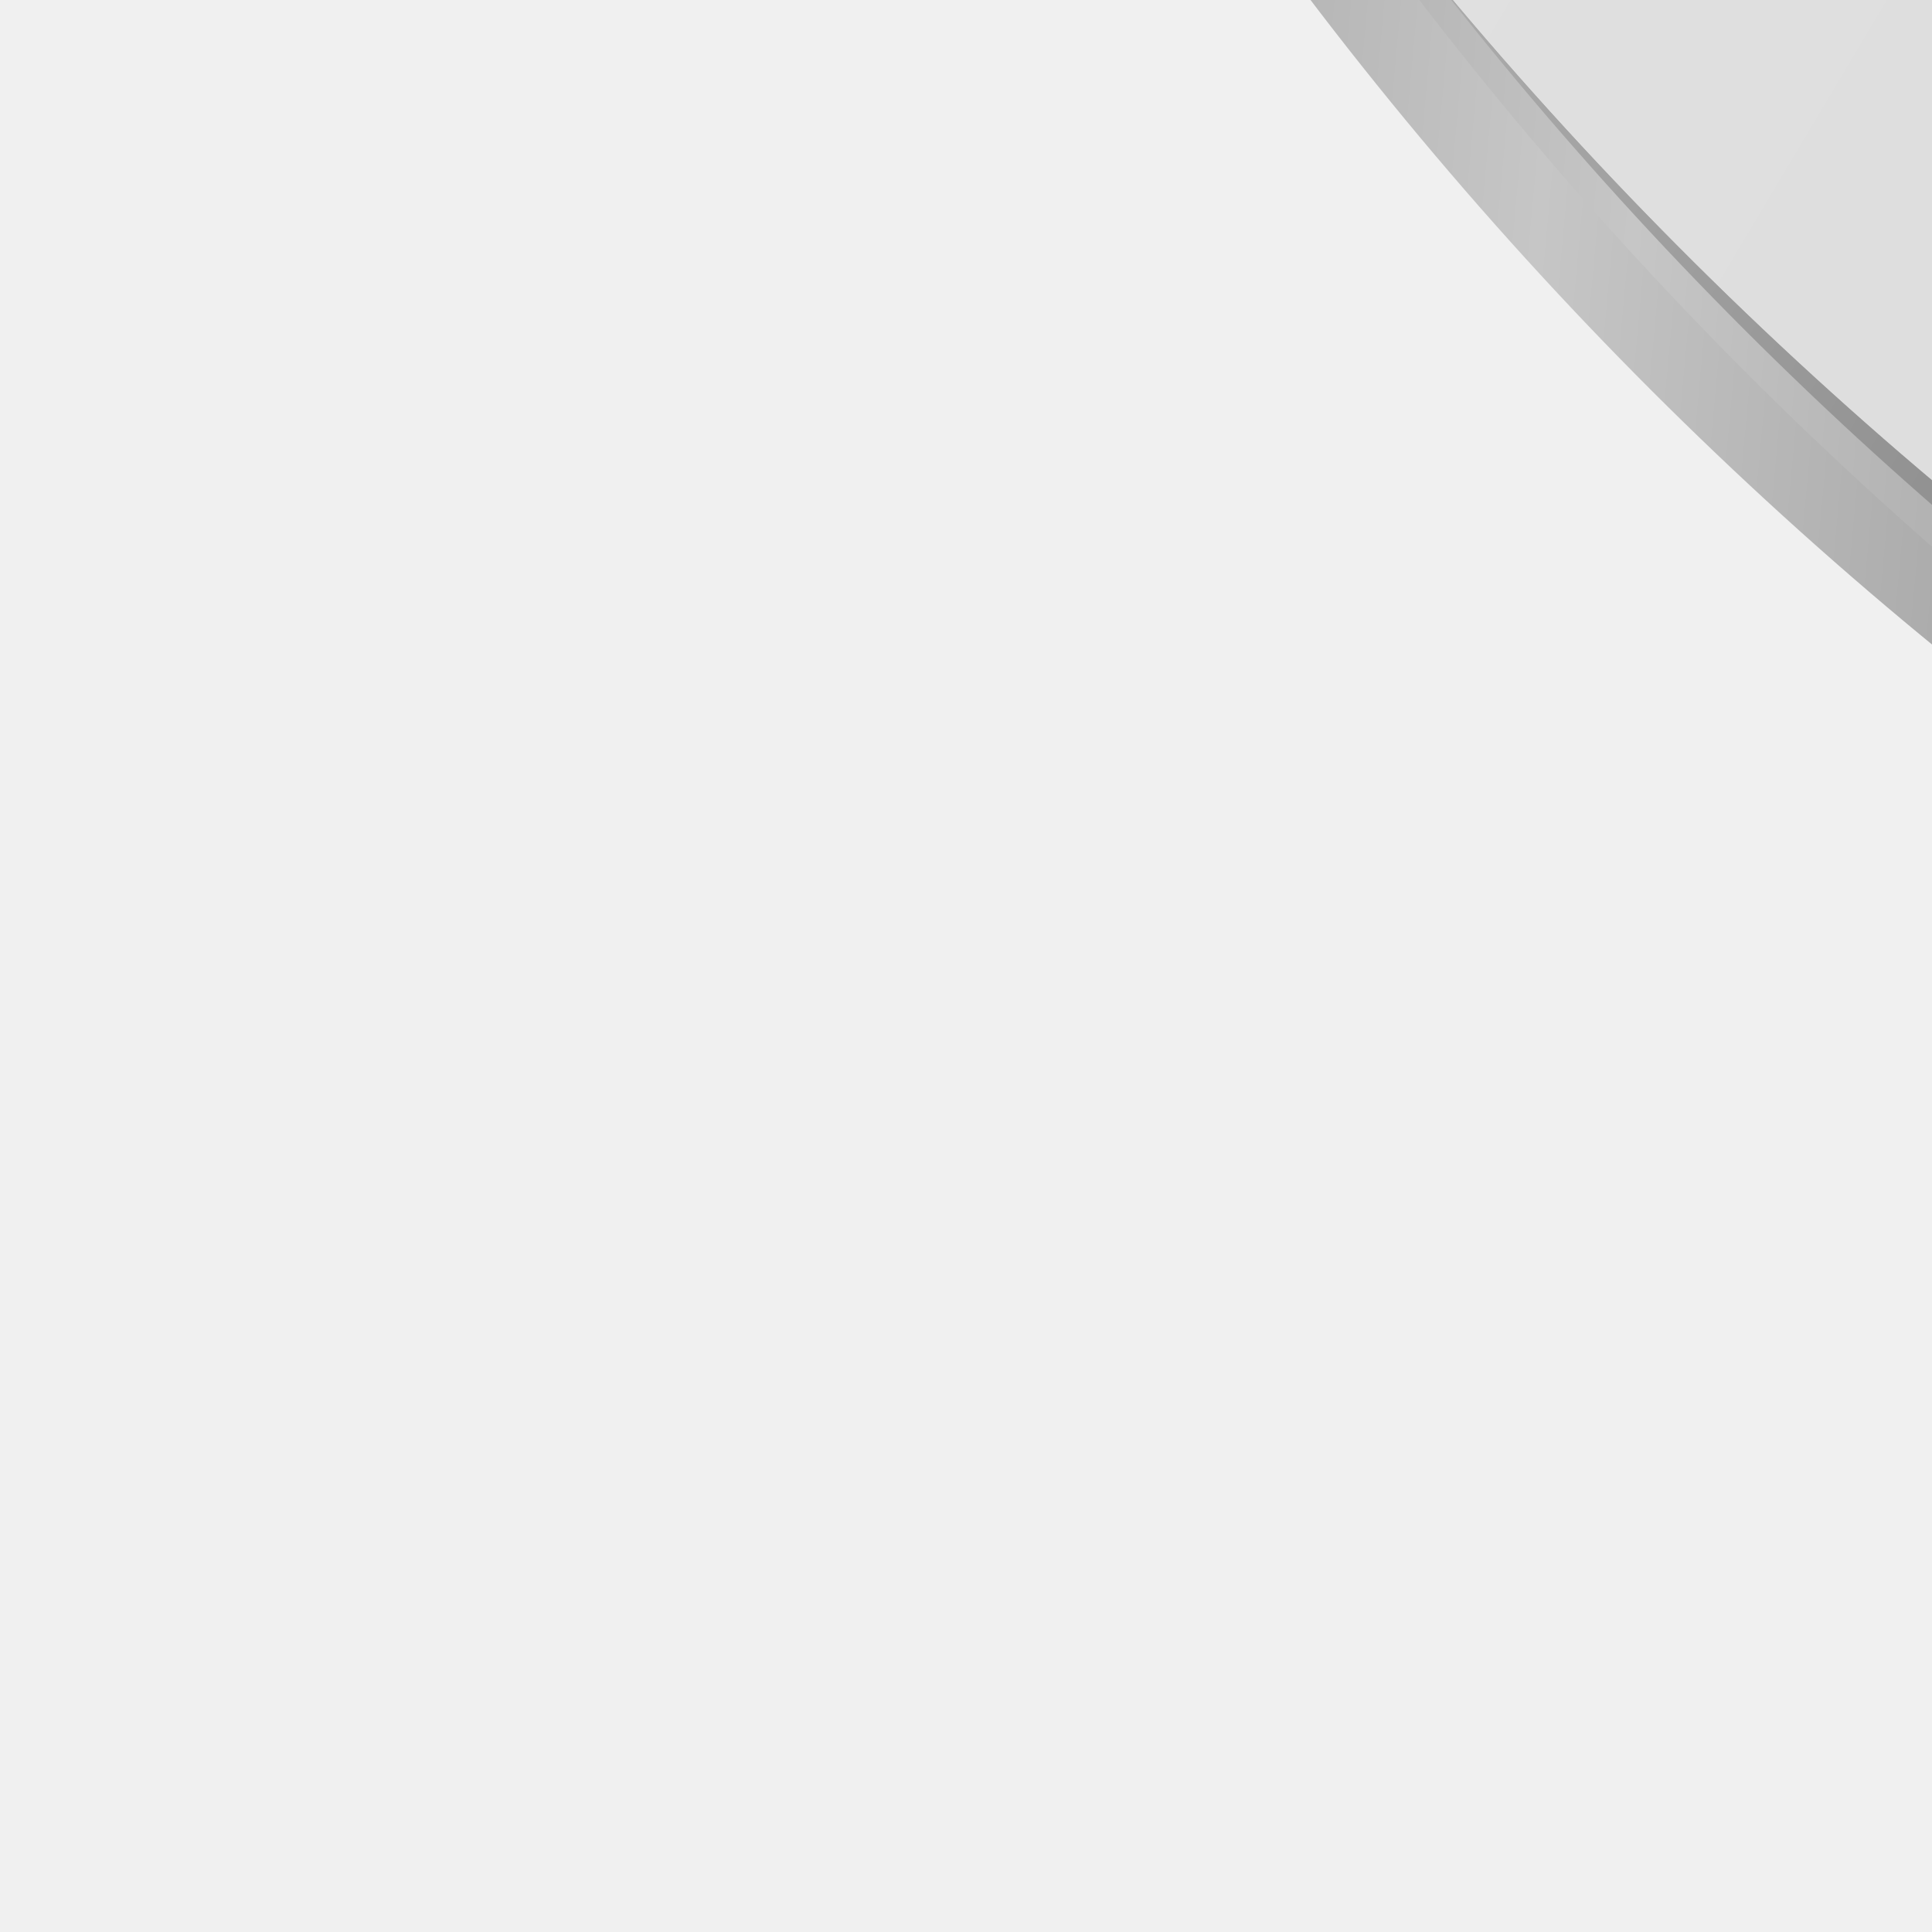
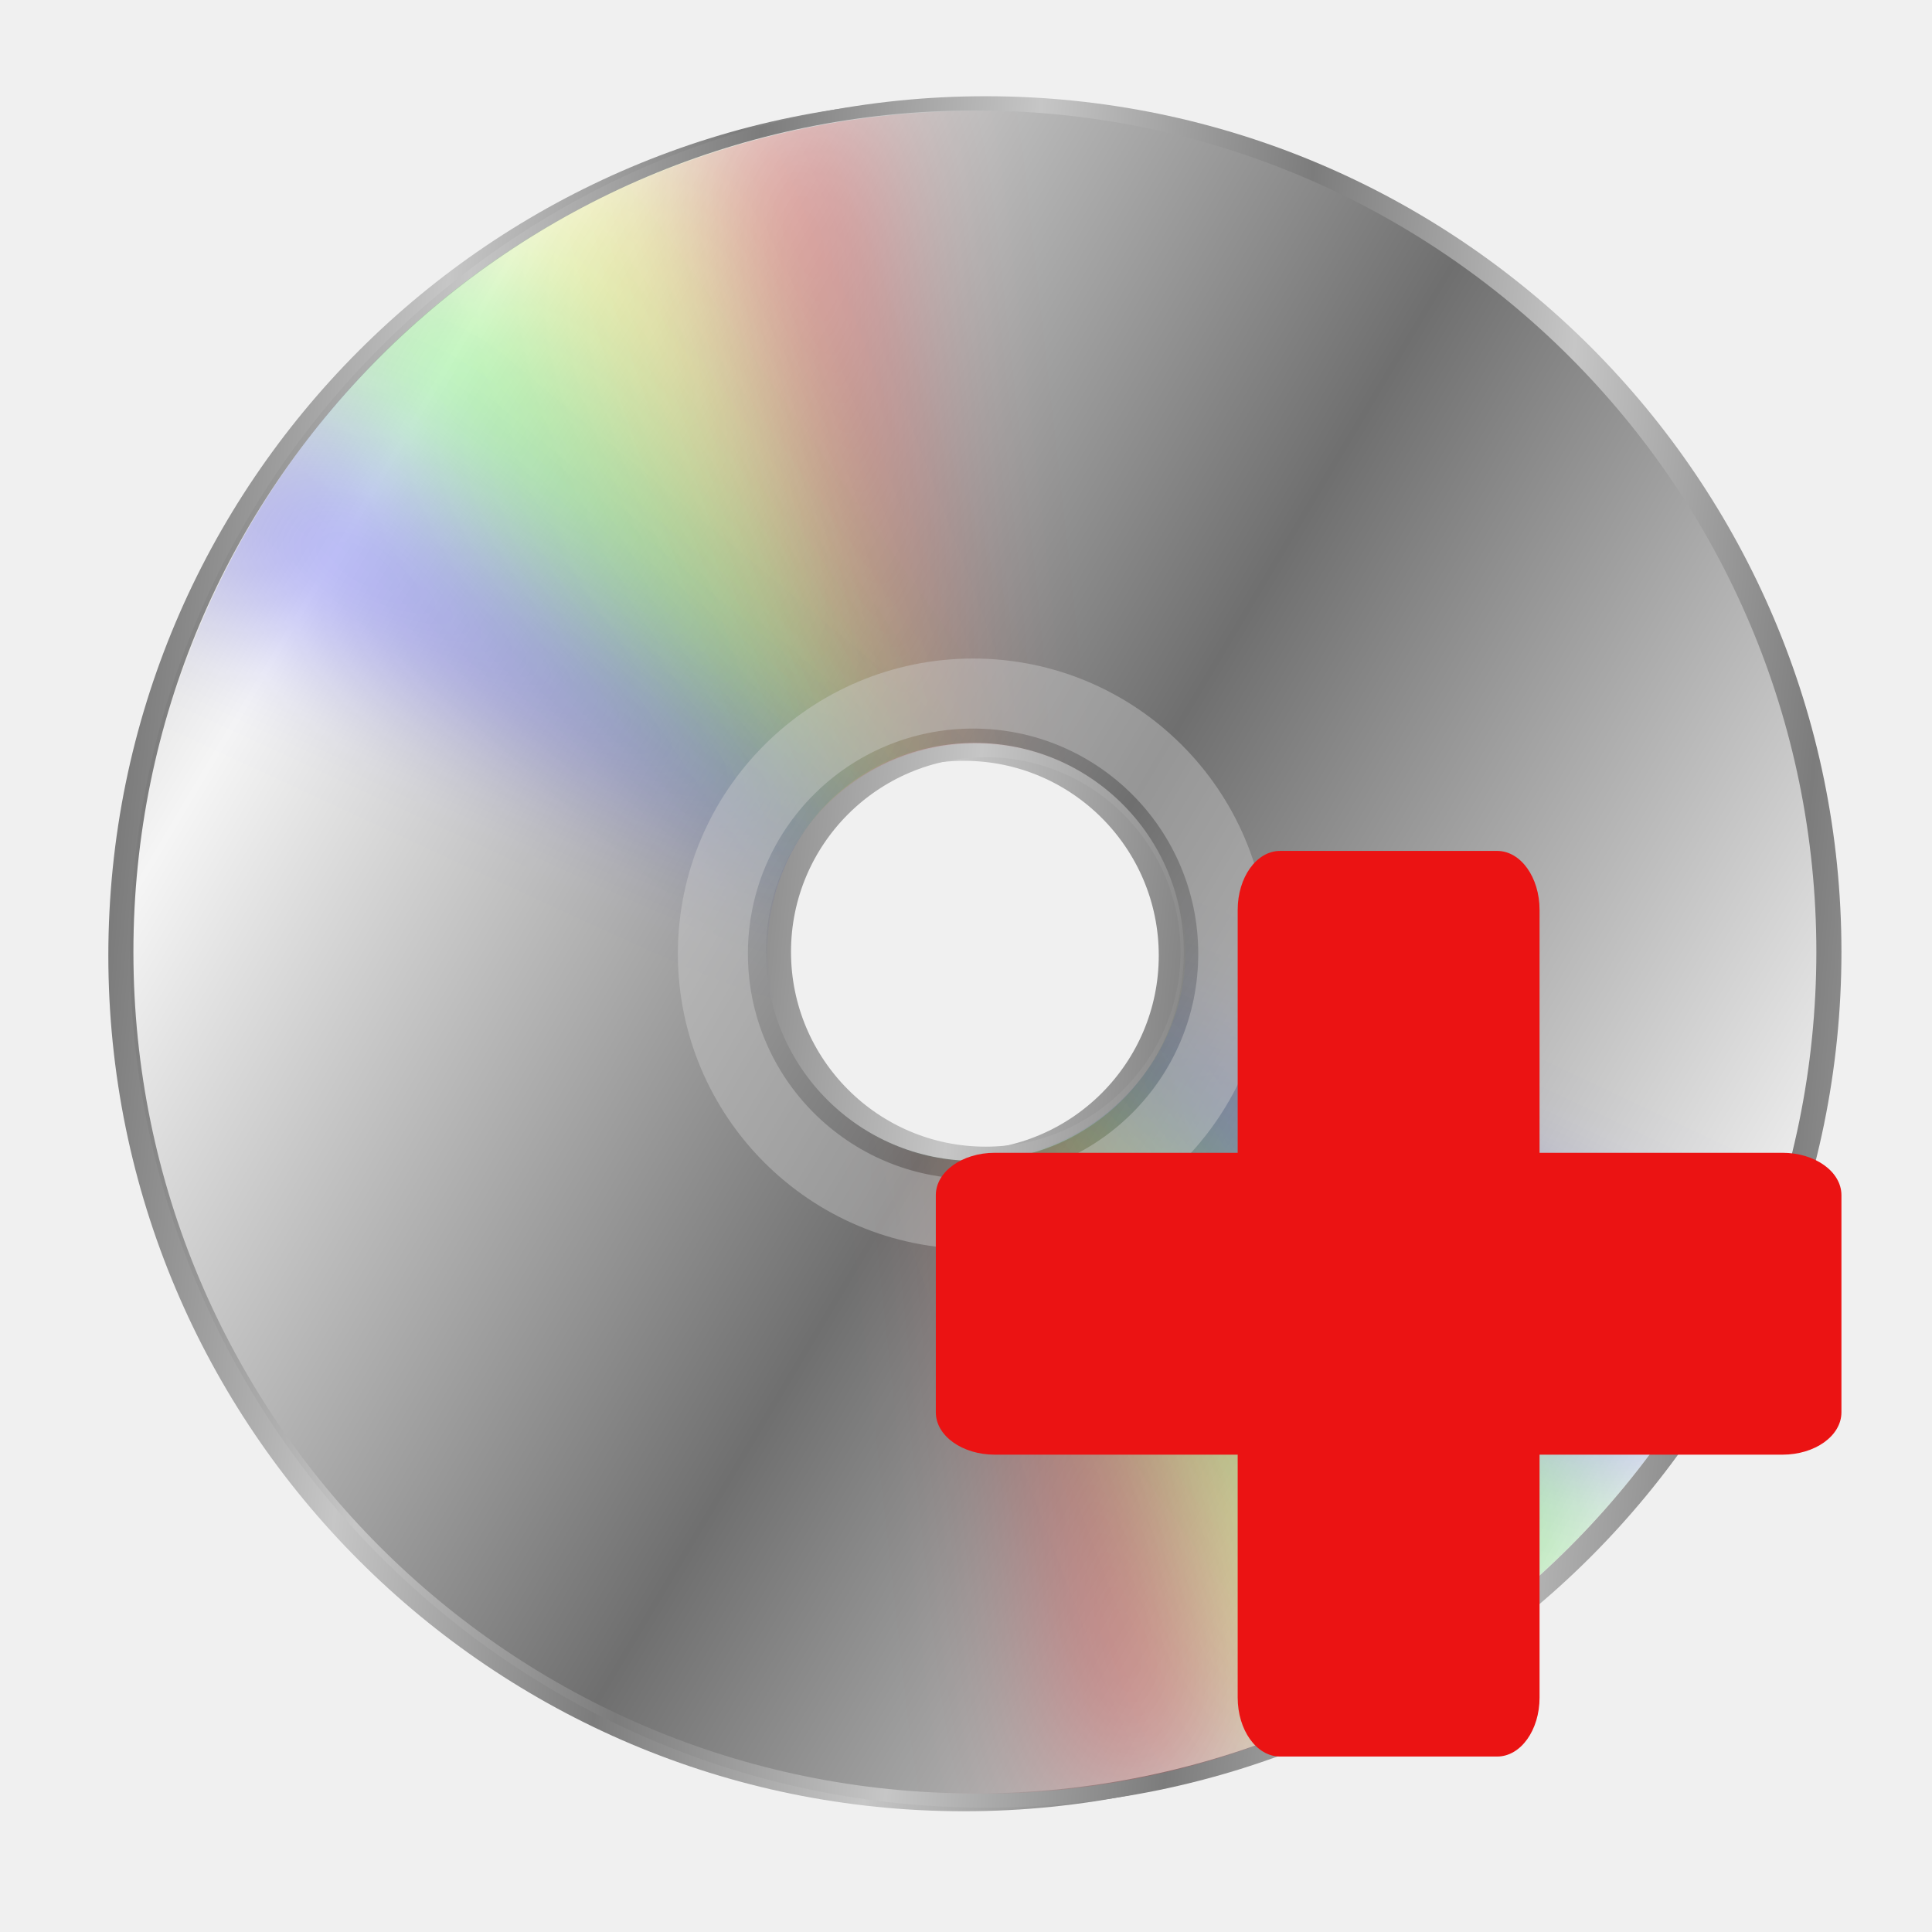
- <svg xmlns="http://www.w3.org/2000/svg" xmlns:xlink="http://www.w3.org/1999/xlink" width="72" height="72" id="svg2" version="1.0">
+ <svg xmlns="http://www.w3.org/2000/svg" xmlns:xlink="http://www.w3.org/1999/xlink" width="320" height="320" id="svg2" version="1.0">
  <defs id="defs4">
    <linearGradient id="linearGradient2690">
      <stop style="stop-color:#008000;stop-opacity:1;" offset="0" id="stop2692" />
      <stop style="stop-color:#008000;stop-opacity:0;" offset="1" id="stop2694" />
    </linearGradient>
    <linearGradient id="linearGradient2618">
      <stop style="stop-color:#55ff99;stop-opacity:1;" offset="0" id="stop2620" />
      <stop style="stop-color:#55ff99;stop-opacity:0;" offset="1" id="stop2622" />
    </linearGradient>
    <linearGradient id="linearGradient2610">
      <stop style="stop-color:#55ff99;stop-opacity:1;" offset="0" id="stop2612" />
      <stop style="stop-color:#55ff99;stop-opacity:0;" offset="1" id="stop2614" />
    </linearGradient>
    <linearGradient id="linearGradient2602">
      <stop style="stop-color:#55ff99;stop-opacity:1;" offset="0" id="stop2604" />
      <stop style="stop-color:#55ff99;stop-opacity:0;" offset="1" id="stop2606" />
    </linearGradient>
    <linearGradient id="linearGradient2594">
      <stop style="stop-color:#55ff99;stop-opacity:1;" offset="0" id="stop2596" />
      <stop style="stop-color:#55ff99;stop-opacity:0;" offset="1" id="stop2598" />
    </linearGradient>
    <linearGradient id="linearGradient2586">
      <stop style="stop-color:#55ff99;stop-opacity:1;" offset="0" id="stop2588" />
      <stop style="stop-color:#55ff99;stop-opacity:0;" offset="1" id="stop2590" />
    </linearGradient>
    <linearGradient id="linearGradient2578">
      <stop style="stop-color:#55ff99;stop-opacity:1;" offset="0" id="stop2580" />
      <stop style="stop-color:#55ff99;stop-opacity:0;" offset="1" id="stop2582" />
    </linearGradient>
    <linearGradient id="linearGradient2570">
      <stop style="stop-color:#55ff99;stop-opacity:1;" offset="0" id="stop2572" />
      <stop style="stop-color:#55ff99;stop-opacity:0;" offset="1" id="stop2574" />
    </linearGradient>
    <linearGradient id="linearGradient2562">
      <stop style="stop-color:#55ff99;stop-opacity:1;" offset="0" id="stop2564" />
      <stop style="stop-color:#55ff99;stop-opacity:0;" offset="1" id="stop2566" />
    </linearGradient>
    <linearGradient id="linearGradient2554">
      <stop style="stop-color:#55ff99;stop-opacity:1;" offset="0" id="stop2556" />
      <stop style="stop-color:#55ff99;stop-opacity:0;" offset="1" id="stop2558" />
    </linearGradient>
    <linearGradient id="linearGradient2546">
      <stop style="stop-color:#55ff99;stop-opacity:1;" offset="0" id="stop2548" />
      <stop style="stop-color:#55ff99;stop-opacity:0;" offset="1" id="stop2550" />
    </linearGradient>
    <linearGradient id="linearGradient14411">
      <stop style="stop-color:#ffffff;stop-opacity:1;" offset="0" id="stop14413" />
      <stop style="stop-color:#ffffff;stop-opacity:0;" offset="1" id="stop14415" />
    </linearGradient>
    <linearGradient xlink:href="#linearGradient2554" id="linearGradient9335" gradientUnits="userSpaceOnUse" x1="372.107" y1="151.397" x2="397.592" y2="157.548" />
    <linearGradient xlink:href="#linearGradient2546" id="linearGradient9337" gradientUnits="userSpaceOnUse" x1="366.395" y1="157.548" x2="383.092" y2="170.125" />
    <linearGradient xlink:href="#linearGradient2562" id="linearGradient9339" gradientUnits="userSpaceOnUse" x1="358.486" y1="160.624" x2="371.668" y2="175.906" />
    <linearGradient xlink:href="#linearGradient2570" id="linearGradient9341" gradientUnits="userSpaceOnUse" x1="344.425" y1="162.821" x2="364.198" y2="182.656" />
    <linearGradient xlink:href="#linearGradient2578" id="linearGradient9343" gradientUnits="userSpaceOnUse" x1="336.077" y1="170.73" x2="353.213" y2="187.259" />
    <linearGradient xlink:href="#linearGradient2586" id="linearGradient9345" gradientUnits="userSpaceOnUse" x1="327.728" y1="172.927" x2="342.668" y2="190.943" />
    <linearGradient xlink:href="#linearGradient2594" id="linearGradient9347" gradientUnits="userSpaceOnUse" x1="317.182" y1="173.806" x2="334.758" y2="193.579" />
    <linearGradient xlink:href="#linearGradient2602" id="linearGradient9349" gradientUnits="userSpaceOnUse" x1="313.667" y1="183.034" x2="325.531" y2="200.369" />
    <linearGradient xlink:href="#linearGradient2610" id="linearGradient9351" gradientUnits="userSpaceOnUse" x1="310.152" y1="187.867" x2="322.125" y2="201.906" />
    <linearGradient xlink:href="#linearGradient2618" id="linearGradient9353" gradientUnits="userSpaceOnUse" x1="303.561" y1="191.821" x2="312.578" y2="203.246" />
    <linearGradient xlink:href="#linearGradient2690" id="linearGradient9355" gradientUnits="userSpaceOnUse" x1="479.952" y1="162.772" x2="468.682" y2="139.266" />
    <linearGradient xlink:href="#linearGradient14411" id="linearGradient9357" gradientUnits="userSpaceOnUse" x1="240.384" y1="115.899" x2="241.539" y2="121.178" />
    <filter id="filter11193" height="1.205" y="-0.102" width="1.606" x="-0.303" color-interpolation-filters="sRGB">
      <feGaussianBlur id="feGaussianBlur11195" stdDeviation="18.144" />
    </filter>
    <filter id="filter11189" height="1.211" y="-0.106" width="1.355" x="-0.178" color-interpolation-filters="sRGB">
      <feGaussianBlur id="feGaussianBlur11191" stdDeviation="18.144" />
    </filter>
    <filter id="filter11185" height="1.242" y="-0.121" width="1.264" x="-0.132" color-interpolation-filters="sRGB">
      <feGaussianBlur id="feGaussianBlur11187" stdDeviation="18.144" />
    </filter>
    <filter id="filter11181" height="1.309" y="-0.155" width="1.217" x="-0.109" color-interpolation-filters="sRGB">
      <feGaussianBlur id="feGaussianBlur11183" stdDeviation="18.144" />
    </filter>
    <clipPath id="clipPath4248" clipPathUnits="userSpaceOnUse">
      <path style="opacity:0.79;color:#000000;fill:#666666;fill-opacity:1;fill-rule:nonzero;stroke:none;stroke-width:7.2;marker:none;visibility:visible;display:inline;overflow:visible;enable-background:accumulate" d="M 372.844,260.938 C 255.347,260.938 160,356.284 160,473.781 c 0,117.497 95.347,212.875 212.844,212.875 117.497,0 212.875,-95.378 212.875,-212.875 0,-117.497 -95.378,-212.844 -212.875,-212.844 z m 0,160 c 29.177,0 52.875,23.667 52.875,52.844 0,29.177 -23.698,52.875 -52.875,52.875 -29.177,0 -52.844,-23.698 -52.844,-52.875 0,-29.177 23.667,-52.844 52.844,-52.844 z" id="path4250" />
    </clipPath>
    <clipPath id="clipPath4244" clipPathUnits="userSpaceOnUse">
      <path style="opacity:0.79;color:#000000;fill:#666666;fill-opacity:1;fill-rule:nonzero;stroke:none;stroke-width:7.2;marker:none;visibility:visible;display:inline;overflow:visible;enable-background:accumulate" d="M 372.844,260.938 C 255.347,260.938 160,356.284 160,473.781 c 0,117.497 95.347,212.875 212.844,212.875 117.497,0 212.875,-95.378 212.875,-212.875 0,-117.497 -95.378,-212.844 -212.875,-212.844 z m 0,160 c 29.177,0 52.875,23.667 52.875,52.844 0,29.177 -23.698,52.875 -52.875,52.875 -29.177,0 -52.844,-23.698 -52.844,-52.875 0,-29.177 23.667,-52.844 52.844,-52.844 z" id="path4246" />
    </clipPath>
    <clipPath id="clipPath4240" clipPathUnits="userSpaceOnUse">
      <path style="opacity:0.79;color:#000000;fill:#666666;fill-opacity:1;fill-rule:nonzero;stroke:none;stroke-width:7.2;marker:none;visibility:visible;display:inline;overflow:visible;enable-background:accumulate" d="M 372.844,260.938 C 255.347,260.938 160,356.284 160,473.781 c 0,117.497 95.347,212.875 212.844,212.875 117.497,0 212.875,-95.378 212.875,-212.875 0,-117.497 -95.378,-212.844 -212.875,-212.844 z m 0,160 c 29.177,0 52.875,23.667 52.875,52.844 0,29.177 -23.698,52.875 -52.875,52.875 -29.177,0 -52.844,-23.698 -52.844,-52.875 0,-29.177 23.667,-52.844 52.844,-52.844 z" id="path4242" />
    </clipPath>
    <clipPath id="clipPath4236" clipPathUnits="userSpaceOnUse">
      <path style="opacity:0.79;color:#000000;fill:#666666;fill-opacity:1;fill-rule:nonzero;stroke:none;stroke-width:7.2;marker:none;visibility:visible;display:inline;overflow:visible;enable-background:accumulate" d="M 372.844,260.938 C 255.347,260.938 160,356.284 160,473.781 c 0,117.497 95.347,212.875 212.844,212.875 117.497,0 212.875,-95.378 212.875,-212.875 0,-117.497 -95.378,-212.844 -212.875,-212.844 z m 0,160 c 29.177,0 52.875,23.667 52.875,52.844 0,29.177 -23.698,52.875 -52.875,52.875 -29.177,0 -52.844,-23.698 -52.844,-52.875 0,-29.177 23.667,-52.844 52.844,-52.844 z" id="path4238" />
    </clipPath>
    <clipPath id="clipPath4232" clipPathUnits="userSpaceOnUse">
      <path style="opacity:0.79;color:#000000;fill:#666666;fill-opacity:1;fill-rule:nonzero;stroke:none;stroke-width:7.2;marker:none;visibility:visible;display:inline;overflow:visible;enable-background:accumulate" d="M 372.844,260.938 C 255.347,260.938 160,356.284 160,473.781 c 0,117.497 95.347,212.875 212.844,212.875 117.497,0 212.875,-95.378 212.875,-212.875 0,-117.497 -95.378,-212.844 -212.875,-212.844 z m 0,160 c 29.177,0 52.875,23.667 52.875,52.844 0,29.177 -23.698,52.875 -52.875,52.875 -29.177,0 -52.844,-23.698 -52.844,-52.875 0,-29.177 23.667,-52.844 52.844,-52.844 z" id="path4234" />
    </clipPath>
    <linearGradient id="linearGradient5241">
      <stop id="stop5243" offset="0" style="stop-color:#7c7c7c;stop-opacity:1;" />
      <stop id="stop5245" offset="1" style="stop-color:#c6c6c6;stop-opacity:1;" />
    </linearGradient>
    <linearGradient id="linearGradient7185">
      <stop id="stop7187" offset="0" style="stop-color:#6f6f6f;stop-opacity:1;" />
      <stop id="stop7189" offset="1" style="stop-color:#f5f5f5;stop-opacity:1;" />
    </linearGradient>
    <linearGradient xlink:href="#linearGradient2578" id="linearGradient3204" gradientUnits="userSpaceOnUse" x1="336.077" y1="170.73" x2="353.213" y2="187.259" gradientTransform="matrix(0.4914497,0,0,0.4914497,752.0861,49.94651)" />
    <linearGradient xlink:href="#linearGradient7185" id="linearGradient3284" gradientUnits="userSpaceOnUse" spreadMethod="reflect" x1="390.196" y1="473.797" x2="213.74" y2="368.657" />
    <linearGradient xlink:href="#linearGradient5241" id="linearGradient3943" gradientUnits="userSpaceOnUse" gradientTransform="translate(235.8652,-28.36336)" spreadMethod="reflect" x1="-73.263" y1="514.972" x2="-3.597" y2="521.377" />
    <linearGradient xlink:href="#linearGradient5241" id="linearGradient3945" gradientUnits="userSpaceOnUse" gradientTransform="translate(241.3551,-29.27835)" spreadMethod="reflect" x1="-73.263" y1="514.972" x2="-3.597" y2="521.377" />
    <linearGradient xlink:href="#linearGradient7185" id="linearGradient3947" gradientUnits="userSpaceOnUse" spreadMethod="reflect" x1="390.196" y1="473.797" x2="213.74" y2="368.657" />
  </defs>
-   <g id="layer1" transform="translate(-89.64503,-368.1975)" style="display:inline">
-     <g id="g2267" transform="matrix(0.6547702,0,0,0.6547702,3.178176,-36.08885)">
+   <g id="layer1" transform="translate(-109.645,-104.2589)" style="display:inline">
+     <g id="g2267" transform="matrix(0.6547702,0,0,0.6547702,21.1212,-56.08884)">
      <path style="color:#000000;fill:none;stroke:url(#linearGradient3943);stroke-width:7.2;stroke-linecap:butt;stroke-linejoin:round;stroke-miterlimit:4;stroke-opacity:1;stroke-dasharray:none;stroke-dashoffset:0;marker:none;visibility:visible;display:inline;overflow:visible;enable-background:accumulate" d="m 379.046,273.749 c -117.497,0 -212.844,95.347 -212.844,212.844 0,117.497 95.347,212.875 212.844,212.875 117.497,0 212.875,-95.378 212.875,-212.875 0,-117.497 -95.378,-212.844 -212.875,-212.844 z m 0,160 c 29.177,0 52.875,23.667 52.875,52.844 0,29.177 -23.698,52.875 -52.875,52.875 -29.177,0 -52.844,-23.698 -52.844,-52.875 0,-29.177 23.667,-52.844 52.844,-52.844 z" id="path4252" clip-path="none" />
      <path id="path4254" d="m 384.536,272.834 c -117.497,0 -212.844,95.347 -212.844,212.844 0,117.497 95.347,212.875 212.844,212.875 117.497,0 212.875,-95.378 212.875,-212.875 0,-117.497 -95.378,-212.844 -212.875,-212.844 z m 0,160 c 29.177,0 52.875,23.667 52.875,52.844 0,29.177 -23.698,52.875 -52.875,52.875 -29.177,0 -52.844,-23.698 -52.844,-52.875 0,-29.177 23.667,-52.844 52.844,-52.844 z" style="color:#000000;fill:none;stroke:url(#linearGradient3945);stroke-width:7.2;stroke-linecap:butt;stroke-linejoin:round;stroke-miterlimit:4;stroke-opacity:1;stroke-dasharray:none;stroke-dashoffset:0;marker:none;visibility:visible;display:inline;overflow:visible;enable-background:accumulate" />
      <path transform="translate(8.946836,11.89634)" clip-path="url(#clipPath4248)" id="path2160" d="M 372.844,260.938 C 255.347,260.938 160,356.284 160,473.781 c 0,117.497 95.347,212.875 212.844,212.875 117.497,0 212.875,-95.378 212.875,-212.875 0,-117.497 -95.378,-212.844 -212.875,-212.844 z m 0,160 c 29.177,0 52.875,23.667 52.875,52.844 0,29.177 -23.698,52.875 -52.875,52.875 -29.177,0 -52.844,-23.698 -52.844,-52.875 0,-29.177 23.667,-52.844 52.844,-52.844 z" style="color:#000000;fill:url(#linearGradient3947);fill-opacity:1;fill-rule:nonzero;stroke:none;stroke-width:7.2;marker:none;visibility:visible;display:inline;overflow:visible;enable-background:accumulate" />
      <path transform="matrix(0.9971196,0.07584517,-0.07584517,0.9971196,45.94943,-14.84505)" clip-path="url(#clipPath4244)" id="rect3138" d="m 328.928,254.855 41.517,216.983 87.629,202.797 -45.856,14.108 -41.517,-216.983 -87.629,-202.797 45.856,-14.108 z" style="opacity:0.271;color:#000000;fill:#ff0000;fill-opacity:1;fill-rule:nonzero;stroke:none;stroke-width:20;marker:none;visibility:visible;display:inline;overflow:visible;filter:url(#filter11193);enable-background:accumulate" />
      <path transform="matrix(0.9999384,-0.01109655,0.01109655,0.9999384,3.734309,16.03747)" clip-path="url(#clipPath4240)" style="opacity:0.271;color:#000000;fill:#ffff00;fill-opacity:1;fill-rule:nonzero;stroke:none;stroke-width:20;marker:none;visibility:visible;display:inline;overflow:visible;filter:url(#filter11189);enable-background:accumulate" d="M 293.55,264.714 370.452,471.859 491.1,656.974 447.595,678.884 370.692,471.739 250.044,286.624 293.55,264.714 z" id="path4112" />
      <path transform="matrix(0.9950145,-0.09973014,0.09973014,0.9950145,-36.22422,51.15402)" clip-path="url(#clipPath4236)" id="path4114" d="M 260.931,279.9 370.464,471.878 519.477,634.935 481.213,662.965 370.68,471.72 220.668,309.395 260.931,279.9 z" style="opacity:0.271;color:#000000;fill:#00ff00;fill-opacity:1;fill-rule:nonzero;stroke:none;stroke-width:20;marker:none;visibility:visible;display:inline;overflow:visible;filter:url(#filter11185);enable-background:accumulate" />
      <path transform="matrix(0.9784863,-0.2063118,0.2063118,0.9784863,-80.32578,98.38882)" clip-path="url(#clipPath4232)" style="opacity:0.271;color:#000000;fill:#0000ff;fill-opacity:1;fill-rule:nonzero;stroke:none;stroke-width:20;marker:none;visibility:visible;display:inline;overflow:visible;filter:url(#filter11181);enable-background:accumulate" d="M 233.037,298.245 370.479,471.895 546.907,605.461 509.08,644.353 370.666,471.703 193.265,339.137 233.037,298.245 z" id="path4116" />
      <path transform="matrix(0.8860136,0,0,0.8860136,29.47477,60.03701)" d="m 471.429,480.934 c 0,41.027 -33.259,74.286 -74.286,74.286 -41.027,0 -74.286,-33.259 -74.286,-74.286 0,-41.027 33.259,-74.286 74.286,-74.286 41.027,0 74.286,33.259 74.286,74.286 z" id="path2165" style="opacity:0.389;color:#000000;fill:none;stroke:#d2d2d2;stroke-width:20;stroke-linecap:butt;stroke-linejoin:round;stroke-miterlimit:4;stroke-opacity:1;stroke-dasharray:none;stroke-dashoffset:0;marker:none;visibility:visible;display:inline;overflow:visible;enable-background:accumulate" />
    </g>
  </g>
-   <g id="layer3" style="display:inline" transform="translate(0,-255)">
-     <path style="fill:#eb1313;fill-opacity:1;stroke:none;display:inline;enable-background:new" d="m 217.031,157 c -3.93,0 -7.031,4.398 -7.031,9.766 l 0,40.234 -40.234,0 C 164.398,207 160,210.101 160,214.031 l 0,35.938 c 0,3.93 4.398,7.031 9.766,7.031 l 40.234,0 0,40.234 c 0,5.367 3.101,9.766 7.031,9.766 l 35.938,0 c 3.93,0 7.031,-4.398 7.031,-9.766 l 0,-40.234 40.234,0 C 305.602,257 310,253.899 310,249.969 l 0,-35.938 C 310,210.101 305.602,207 300.234,207 l -40.234,0 0,-40.234 c 0,-5.367 -3.101,-9.766 -7.031,-9.766 l -35.938,0 z" id="path3803" />
+   <g id="layer3" style="display:inline" transform="translate(-20,8.93857)">
+     <path style="fill:#eb1313;fill-opacity:1;stroke:none;display:inline;enable-background:new" d="m 232.031,132 c -3.93,0 -7.031,4.398 -7.031,9.766 l 0,40.234 -40.234,0 c -5.367,0 -9.766,3.101 -9.766,7.031 l 0,35.938 c 0,3.93 4.398,7.031 9.766,7.031 l 40.234,0 0,40.234 c 0,5.367 3.101,9.766 7.031,9.766 l 35.938,0 c 3.93,0 7.031,-4.398 7.031,-9.766 l 0,-40.234 40.234,0 c 5.367,0 9.766,-3.101 9.766,-7.031 l 0,-35.938 c 0,-3.93 -4.398,-7.031 -9.766,-7.031 l -40.234,0 0,-40.234 c 0,-5.367 -3.101,-9.766 -7.031,-9.766 l -35.938,0 z" id="path3803" />
  </g>
-   <g id="layer5" style="display:inline" transform="translate(0,-255)">
-     <g id="layer10" transform="matrix(20.70113,0,0,20.70113,6603.027,-9257.105)" style="fill:#333333;fill-opacity:0.6">
+   <g id="layer5" style="display:none" transform="translate(-20,8.93857)">
+     <g id="layer10" transform="matrix(20.70113,0,0,20.70113,6618.027,-9267.105)" style="fill:#333333;fill-opacity:0.6">
      <path id="path5040" style="text-indent:0;text-transform:none;block-progression:tb;color:#bebebe;fill:#333333;fill-opacity:0.6" d="m -311.01,448 c -3.842,0 -6.993,3.151 -6.993,6.993 0,3.842 3.151,7.016 6.993,7.016 3.842,0 7.016,-3.173 7.016,-7.016 0,-3.842 -3.173,-6.993 -7.016,-6.993 z m 0,4.009 c 1.681,0 3.007,1.304 3.007,2.984 0,1.681 -1.326,3.007 -3.007,3.007 -1.681,0 -2.984,-1.326 -2.984,-3.007 0,-1.681 1.304,-2.984 2.984,-2.984 z" />
      <path id="path5042" style="text-indent:0;text-transform:none;block-progression:tb;color:#bebebe;fill:#333333;fill-opacity:0.6" d="m -310.99,453.01 c -1.099,0 -2.013,0.898 -2.013,1.996 0,1.099 0.915,1.996 2.013,1.996 1.099,0 1.996,-0.898 1.996,-1.996 0,-1.099 -0.898,-1.996 -1.996,-1.996 z m 0,0.998 c 0.558,0 0.998,0.44 0.998,0.998 0,0.558 -0.44,0.998 -0.998,0.998 -0.558,0 -0.998,-0.44 -0.998,-0.998 0,-0.558 0.44,-0.998 0.998,-0.998 z" />
    </g>
  </g>
-   <g id="layer4" style="display:inline" transform="translate(0,-255)">
-     <g style="fill:#ffffff;fill-opacity:0.8;display:inline" transform="matrix(20.70113,0,0,20.70113,6603.027,-9257.105)" id="g3949">
+   <g id="layer4" style="display:none" transform="translate(-20,8.93857)">
+     <g style="fill:#ffffff;fill-opacity:0.8;display:inline" transform="matrix(20.70113,0,0,20.70113,6618.027,-9267.105)" id="g3949">
      <path d="m -311.01,448 c -3.842,0 -6.993,3.151 -6.993,6.993 0,3.842 3.151,7.016 6.993,7.016 3.842,0 7.016,-3.173 7.016,-7.016 0,-3.842 -3.173,-6.993 -7.016,-6.993 z m 0,4.009 c 1.681,0 3.007,1.304 3.007,2.984 0,1.681 -1.326,3.007 -3.007,3.007 -1.681,0 -2.984,-1.326 -2.984,-3.007 0,-1.681 1.304,-2.984 2.984,-2.984 z" style="text-indent:0;text-transform:none;block-progression:tb;color:#bebebe;fill:#ffffff;fill-opacity:0.8" id="path3951" />
      <path d="m -310.99,453.01 c -1.099,0 -2.013,0.898 -2.013,1.996 0,1.099 0.915,1.996 2.013,1.996 1.099,0 1.996,-0.898 1.996,-1.996 0,-1.099 -0.898,-1.996 -1.996,-1.996 z m 0,0.998 c 0.558,0 0.998,0.44 0.998,0.998 0,0.558 -0.44,0.998 -0.998,0.998 -0.558,0 -0.998,-0.44 -0.998,-0.998 0,-0.558 0.44,-0.998 0.998,-0.998 z" style="text-indent:0;text-transform:none;block-progression:tb;color:#bebebe;fill:#ffffff;fill-opacity:0.8" id="path3953" />
    </g>
  </g>
-   <g id="layer7" style="display:inline" transform="translate(0,-255)">
-     <path id="path3964" d="m 217.031,157 c -3.93,0 -7.031,4.398 -7.031,9.766 l 0,40.234 -40.234,0 C 164.398,207 160,210.101 160,214.031 l 0,35.938 c 0,3.93 4.398,7.031 9.766,7.031 l 40.234,0 0,40.234 c 0,5.367 3.101,9.766 7.031,9.766 l 35.938,0 c 3.93,0 7.031,-4.398 7.031,-9.766 l 0,-40.234 40.234,0 C 305.602,257 310,253.899 310,249.969 l 0,-35.938 C 310,210.101 305.602,207 300.234,207 l -40.234,0 0,-40.234 c 0,-5.367 -3.101,-9.766 -7.031,-9.766 l -35.938,0 z" style="fill:#a6aca9;fill-opacity:1;stroke:none;display:inline;enable-background:new" />
+   <g id="layer7" style="display:none" transform="translate(-20,8.93857)">
+     <path id="path3964" d="m 232.031,132 c -3.93,0 -7.031,4.398 -7.031,9.766 l 0,40.234 -40.234,0 c -5.367,0 -9.766,3.101 -9.766,7.031 l 0,35.938 c 0,3.93 4.398,7.031 9.766,7.031 l 40.234,0 0,40.234 c 0,5.367 3.101,9.766 7.031,9.766 l 35.938,0 c 3.93,0 7.031,-4.398 7.031,-9.766 l 0,-40.234 40.234,0 c 5.367,0 9.766,-3.101 9.766,-7.031 l 0,-35.938 c 0,-3.93 -4.398,-7.031 -9.766,-7.031 l -40.234,0 0,-40.234 c 0,-5.367 -3.101,-9.766 -7.031,-9.766 l -35.938,0 z" style="fill:#a6aca9;fill-opacity:1;stroke:none;display:inline;enable-background:new" />
  </g>
</svg>
